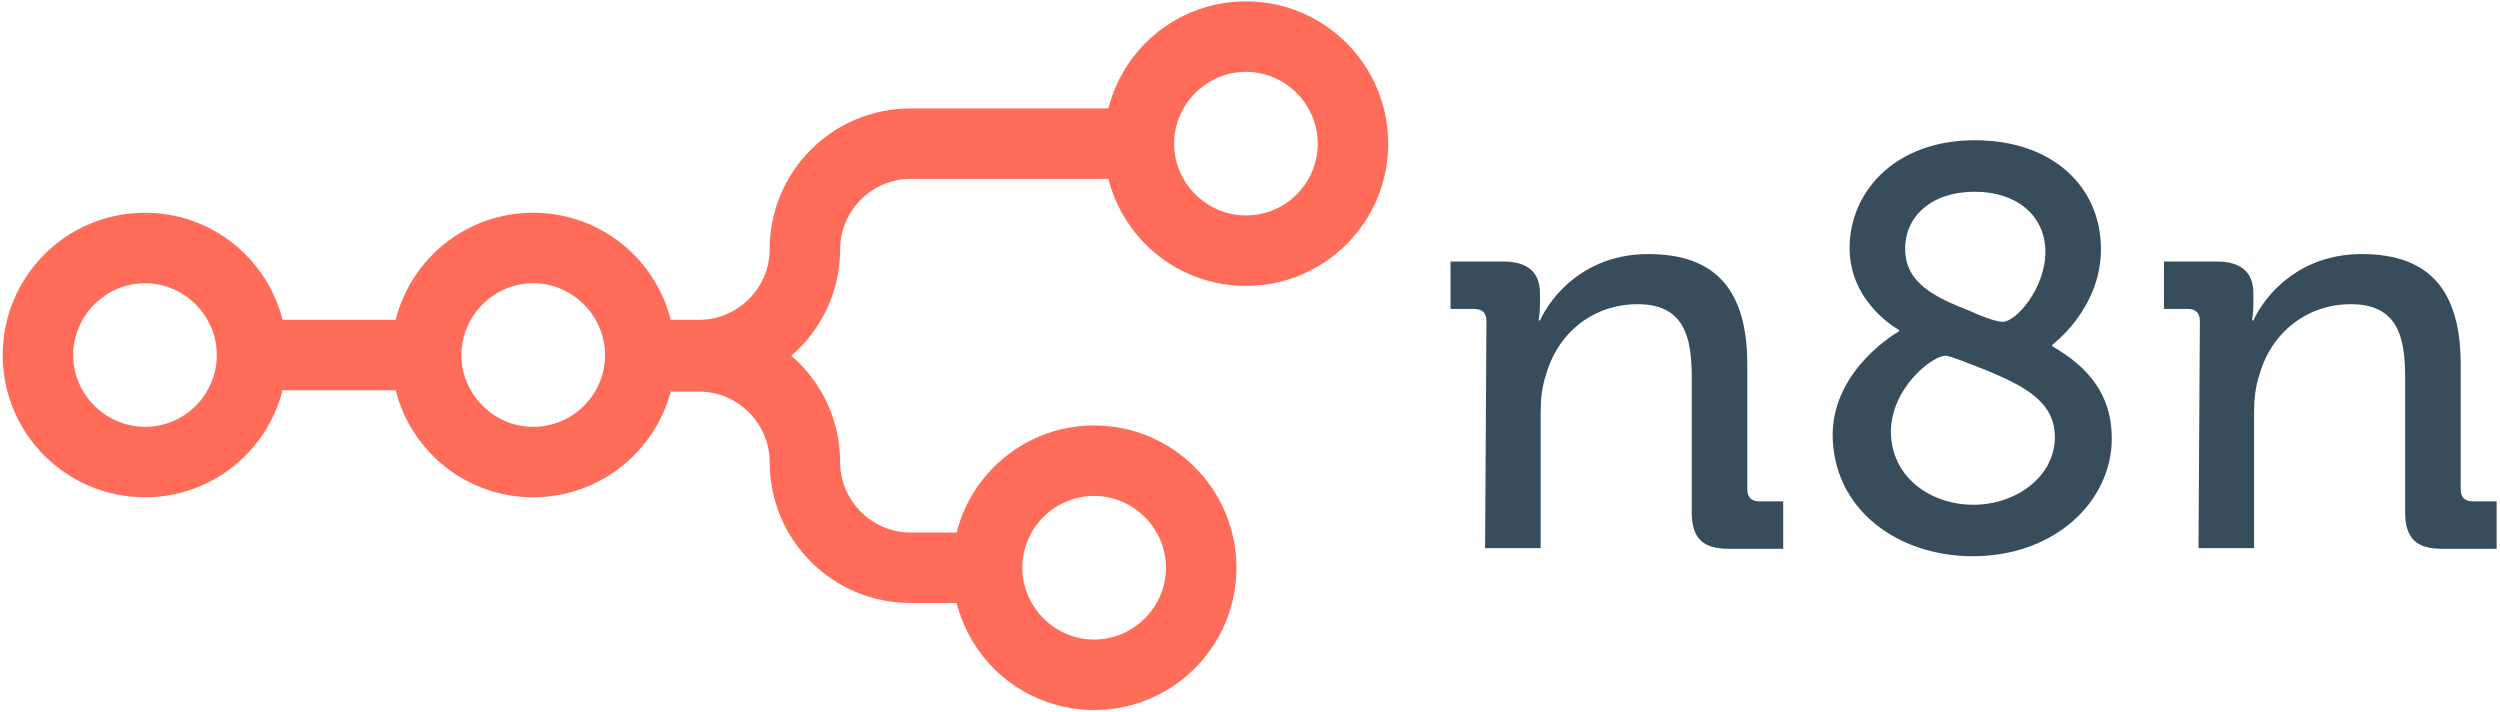
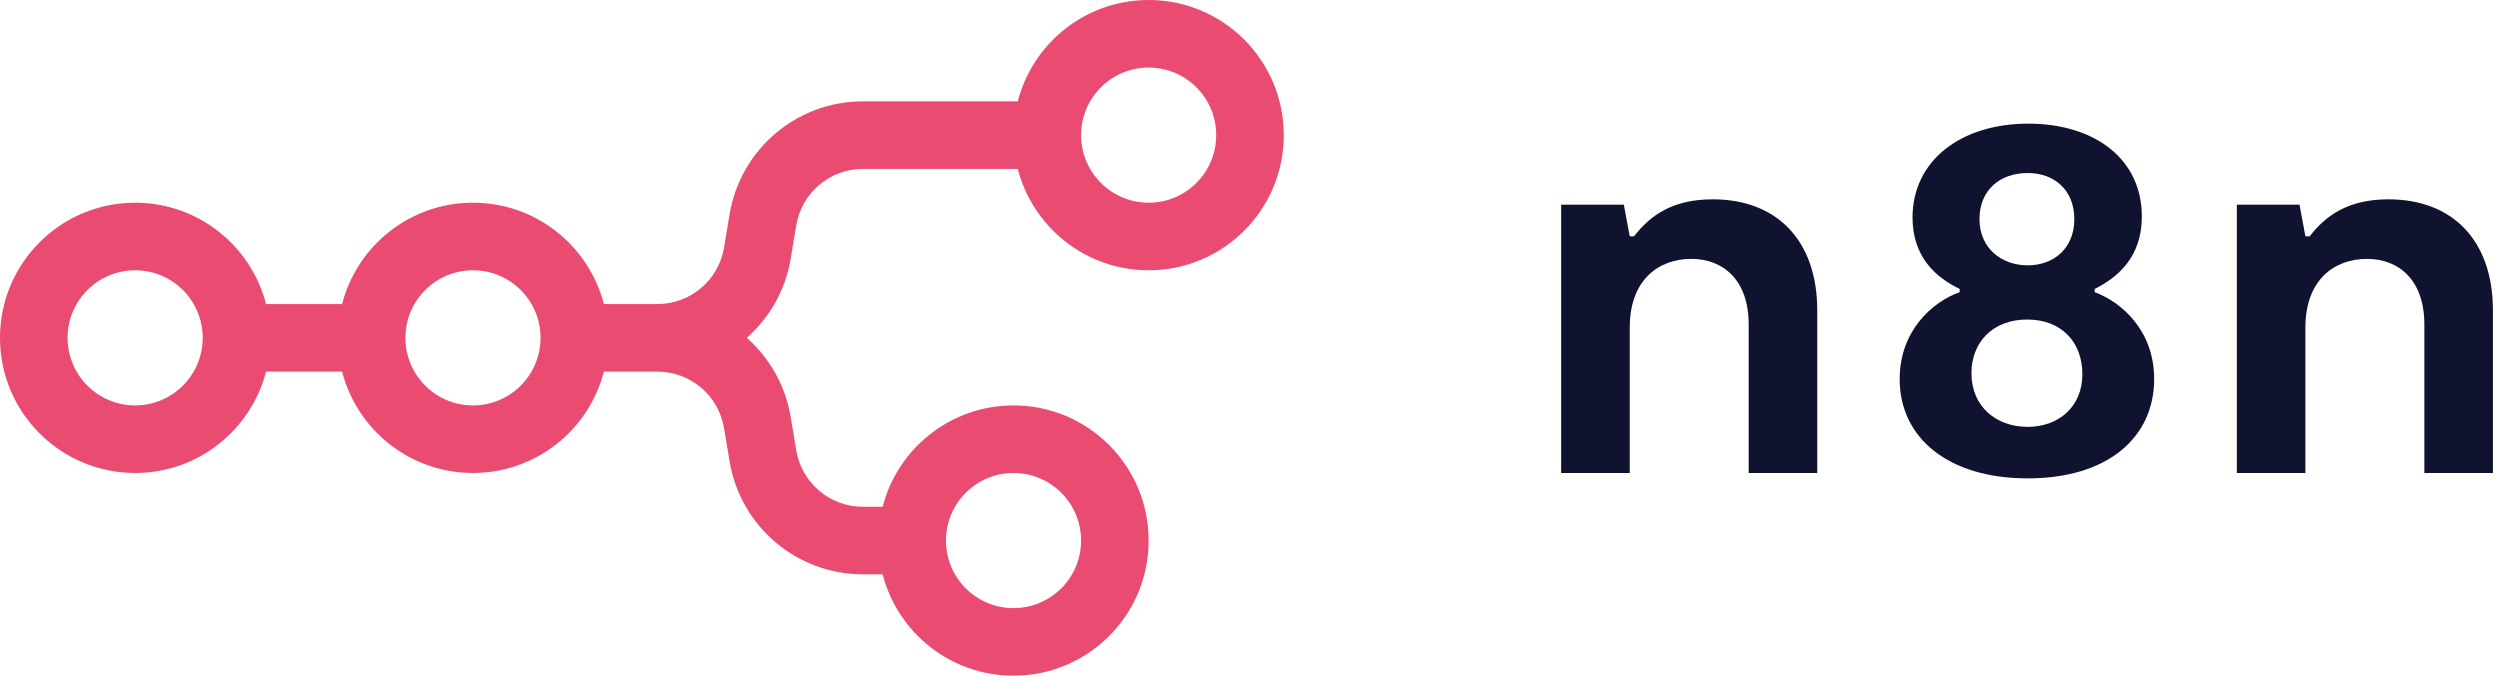
- <svg xmlns="http://www.w3.org/2000/svg" version="1.1" id="Layer_1" x="0px" y="0px" viewBox="0 0 369 105" style="enable-background:new 0 0 369 105;" xml:space="preserve">
-   <style type="text/css">
- 	.st0{fill:#FF6D5A;}
- 	.st1{fill:#384D5B;}
- </style>
-   <g>
-     <path class="st0" d="M183.9,0.2c-9.8,0-18,6.7-20.3,15.8h-29.2c-11.5,0-20.8,9.3-20.8,20.8c0,5.7-4.7,10.4-10.4,10.4H99   c-2.3-9.1-10.5-15.8-20.3-15.8c-9.8,0-18,6.7-20.3,15.8H41.7c-2.3-9.1-10.5-15.8-20.3-15.8c-11.6,0-21,9.4-21,21   c0,11.6,9.4,21,21,21c9.8,0,18-6.7,20.3-15.8h16.7c2.3,9.1,10.5,15.8,20.3,15.8c9.7,0,17.9-6.6,20.3-15.6h4.2   c5.7,0,10.4,4.7,10.4,10.4c0,11.5,9.3,20.8,20.8,20.8h6.8c2.3,9.1,10.5,15.8,20.3,15.8c11.6,0,21-9.4,21-21c0-11.6-9.4-21-21-21   c-9.8,0-18,6.7-20.3,15.8h-6.8c-5.7,0-10.4-4.7-10.4-10.4c0-6.3-2.8-11.9-7.2-15.7c4.4-3.8,7.2-9.4,7.2-15.7   c0-5.7,4.7-10.4,10.4-10.4h29.2c2.3,9.1,10.5,15.8,20.3,15.8c11.6,0,21-9.4,21-21C204.9,9.6,195.5,0.2,183.9,0.2z M21.4,63   c-5.8,0-10.6-4.8-10.6-10.6s4.8-10.6,10.6-10.6S32,46.6,32,52.4S27.3,63,21.4,63z M78.7,63c-5.8,0-10.6-4.8-10.6-10.6   s4.8-10.6,10.6-10.6s10.6,4.8,10.6,10.6S84.6,63,78.7,63z M161.5,73.2c5.8,0,10.6,4.8,10.6,10.6s-4.8,10.6-10.6,10.6   s-10.6-4.8-10.6-10.6C150.9,77.9,155.7,73.2,161.5,73.2z M183.9,31.8c-5.8,0-10.6-4.8-10.6-10.6s4.8-10.6,10.6-10.6   s10.6,4.8,10.6,10.6C194.5,27,189.8,31.8,183.9,31.8z" />
-     <g>
-       <path class="st1" d="M219.4,47.4c0-1.3-0.7-1.8-1.8-1.8h-3.5v-7h7.8c3.6,0,5.4,1.6,5.4,4.7v1.6c0,1.3-0.2,2.4-0.2,2.4h0.2    c1.7-3.7,6.7-9.8,16-9.8c10.1,0,14.6,5.5,14.6,16.3v18.4c0,1.3,0.7,1.8,1.8,1.8h3.5v7h-8.1c-3.8,0-5.4-1.6-5.4-5.4v-20    c0-6-1.2-10.7-8-10.7c-6.6,0-11.8,4.3-13.5,10.4c-0.6,1.7-0.8,3.6-0.8,5.7v19.9h-8.2L219.4,47.4L219.4,47.4z" />
-       <path class="st1" d="M280.3,48.9v-0.2c0,0-7.3-3.9-7.3-12.1s6.6-15.9,18.5-15.9c11.4,0,18.6,6.8,18.6,16.1    c0,8.8-7.2,14.1-7.2,14.1v0.2c5.4,3.1,8.8,7.2,8.8,13.6c0,9.3-8.4,17.4-20.5,17.4c-11.2,0-20.7-7-20.7-18    C270.6,54.3,280.3,48.9,280.3,48.9z M291.3,74.5c6.2,0,12-4.1,12-10c0-5.2-4.5-7.5-10-9.8c-2.3-0.9-5.5-2.2-6.1-2.2    c-2.1,0-8.1,4.9-8.1,11.2C279.1,70.3,284.8,74.5,291.3,74.5z M295.6,47.5c2,0,6.3-5,6.3-10.3c0-5.5-4.4-8.9-10.4-8.9    c-6.5,0-10.3,3.7-10.3,8.4c0,5.2,4.5,7.2,9.8,9.3C292.2,46.6,294.6,47.5,295.6,47.5z" />
-       <path class="st1" d="M324.7,47.4c0-1.3-0.7-1.8-1.8-1.8h-3.5v-7h7.8c3.6,0,5.4,1.6,5.4,4.7v1.6c0,1.3-0.2,2.4-0.2,2.4h0.2    c1.7-3.7,6.7-9.8,16-9.8c10.1,0,14.6,5.5,14.6,16.3v18.4c0,1.3,0.7,1.8,1.8,1.8h3.5v7h-8.1c-3.8,0-5.4-1.6-5.4-5.4v-20    c0-6-1.2-10.7-8-10.7c-6.6,0-11.8,4.3-13.5,10.4c-0.6,1.7-0.8,3.6-0.8,5.7v19.9h-8.2L324.7,47.4L324.7,47.4z" />
-     </g>
-   </g>
+ <svg xmlns="http://www.w3.org/2000/svg" width="444" height="120" viewBox="0 0 444 120" fill="none">
+   <path fill-rule="evenodd" clip-rule="evenodd" d="M204 48C192.817 48 183.42 40.351 180.756 30H153.248C147.382 30 142.376 34.241 141.412 40.027L140.425 45.946C139.489 51.565 136.646 56.455 132.626 60C136.646 63.545 139.489 68.435 140.425 74.054L141.412 79.973C142.376 85.759 147.382 90 153.248 90H156.756C159.42 79.649 168.817 72 180 72C193.255 72 204 82.745 204 96C204 109.255 193.255 120 180 120C168.817 120 159.42 112.351 156.756 102H153.248C141.516 102 131.504 93.518 129.575 81.946L128.588 76.027C127.624 70.241 122.618 66 116.752 66H107.244C104.58 76.351 95.183 84 84 84C72.817 84 63.42 76.351 60.756 66H47.244C44.58 76.351 35.183 84 24 84C10.745 84 0 73.255 0 60C0 46.745 10.745 36 24 36C35.183 36 44.58 43.649 47.244 54H60.756C63.42 43.649 72.817 36 84 36C95.183 36 104.58 43.649 107.244 54H116.752C122.618 54 127.624 49.759 128.588 43.973L129.575 38.054C131.504 26.482 141.516 18 153.248 18L180.756 18C183.42 7.649 192.817 0 204 0C217.255 0 228 10.745 228 24C228 37.255 217.255 48 204 48ZM204 36C210.627 36 216 30.627 216 24C216 17.373 210.627 12 204 12C197.373 12 192 17.373 192 24C192 30.627 197.373 36 204 36ZM24 72C30.627 72 36 66.627 36 60C36 53.373 30.627 48 24 48C17.373 48 12 53.373 12 60C12 66.627 17.373 72 24 72ZM96 60C96 66.627 90.627 72 84 72C77.373 72 72 66.627 72 60C72 53.373 77.373 48 84 48C90.627 48 96 53.373 96 60ZM192 96C192 102.627 186.627 108 180 108C173.373 108 168 102.627 168 96C168 89.373 173.373 84 180 84C186.627 84 192 89.373 192 96Z" fill="#EA4B71" />
+   <path fill-rule="evenodd" clip-rule="evenodd" d="M372.017 51.887V51.316C376.204 49.219 380.391 45.597 380.391 38.449C380.391 28.155 371.922 21.96 360.218 21.96C348.228 21.96 339.664 28.536 339.664 38.639C339.664 45.502 343.66 49.219 348.038 51.316V51.887C343.185 53.603 337.38 58.75 337.38 67.328C337.38 77.716 345.944 84.96 360.123 84.96C374.301 84.96 382.58 77.716 382.58 67.328C382.58 58.75 376.87 53.698 372.017 51.887ZM360.123 30.729C364.881 30.729 368.401 33.779 368.401 38.925C368.401 44.072 364.785 47.122 360.123 47.122C355.46 47.122 351.558 44.072 351.558 38.925C351.558 33.683 355.27 30.729 360.123 30.729ZM360.123 75.81C354.604 75.81 350.131 72.284 350.131 66.279C350.131 60.847 353.842 56.748 360.028 56.748C366.118 56.748 369.829 60.751 369.829 66.47C369.829 72.284 365.547 75.81 360.123 75.81Z" fill="#101330" />
+   <path d="M397.26 84.007H409.44V58.178C409.44 49.695 414.579 45.978 420.383 45.978C426.093 45.978 430.565 49.791 430.565 57.606V84.007H442.745V55.128C442.745 42.642 435.513 35.399 424.19 35.399C417.053 35.399 413.056 38.258 410.201 41.975H409.44L408.393 36.352H397.26V84.007Z" fill="#101330" />
+   <path d="M289.44 84.007H277.26V36.352H288.393L289.44 41.975H290.201C293.056 38.258 297.053 35.399 304.19 35.399C315.513 35.399 322.745 42.642 322.745 55.128V84.007H310.565V57.606C310.565 49.791 306.093 45.978 300.383 45.978C294.579 45.978 289.44 49.695 289.44 58.178V84.007Z" fill="#101330" />
</svg>
